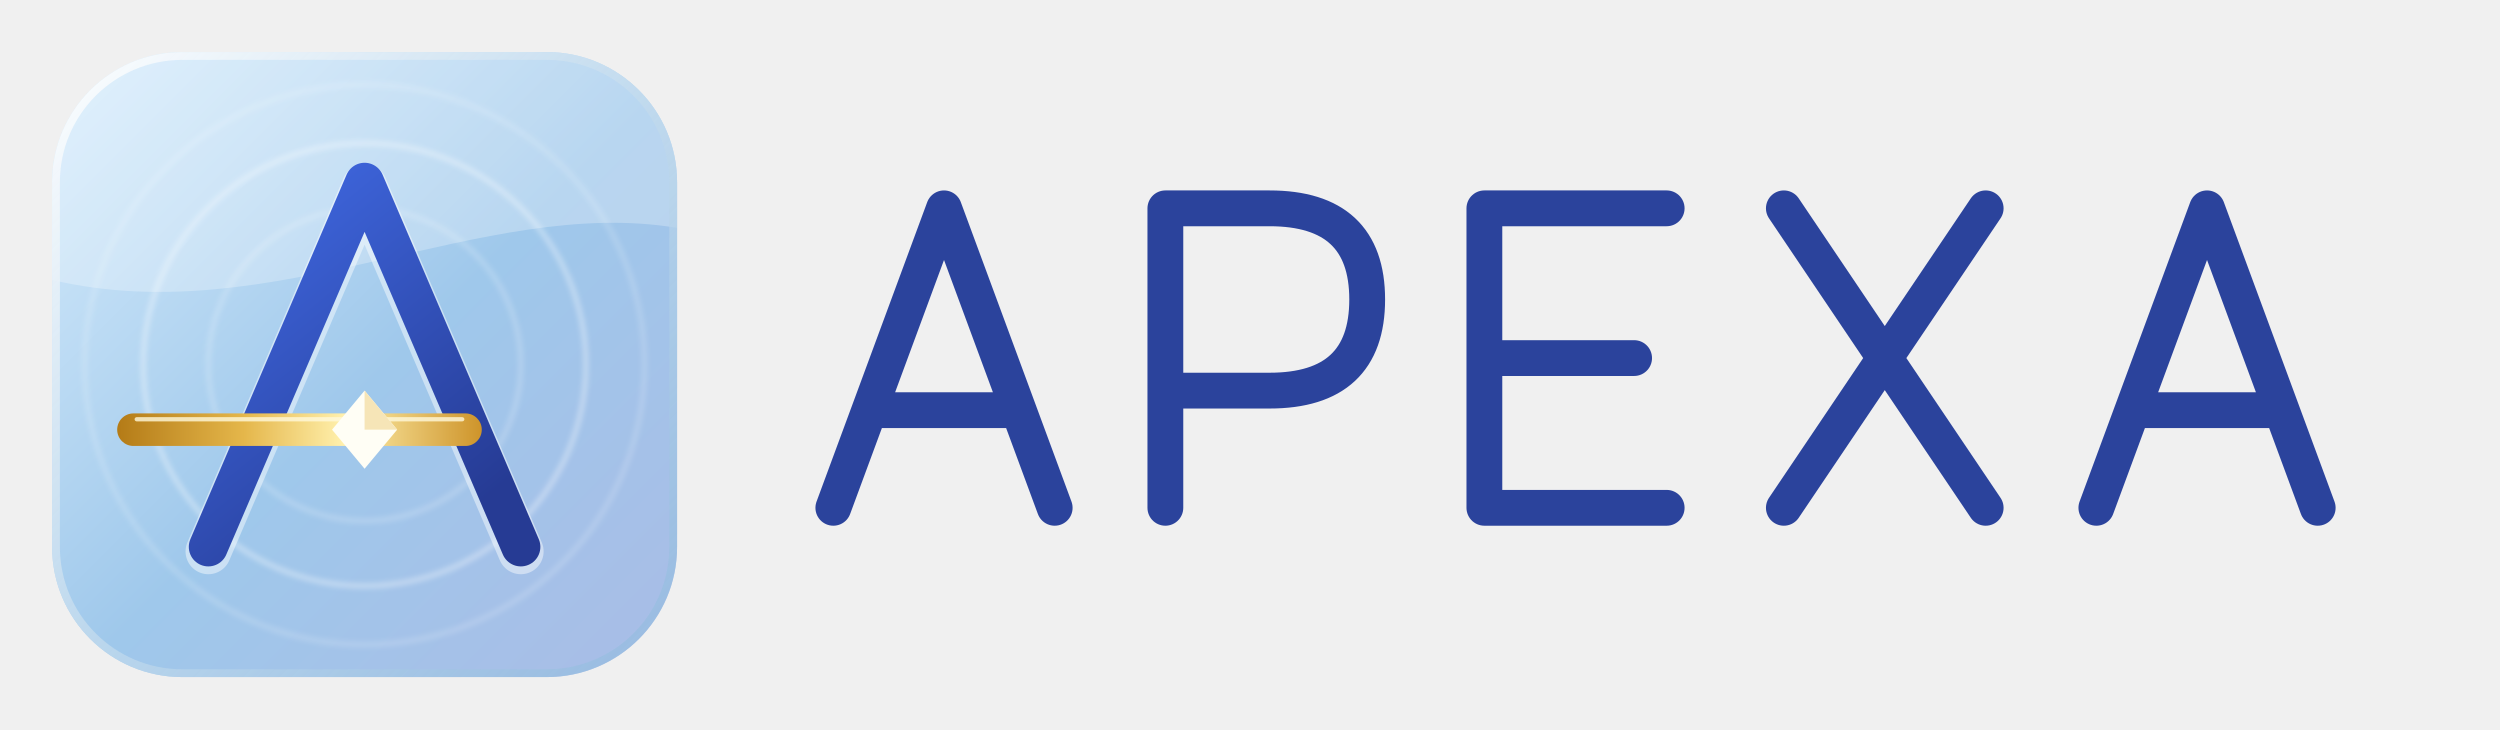
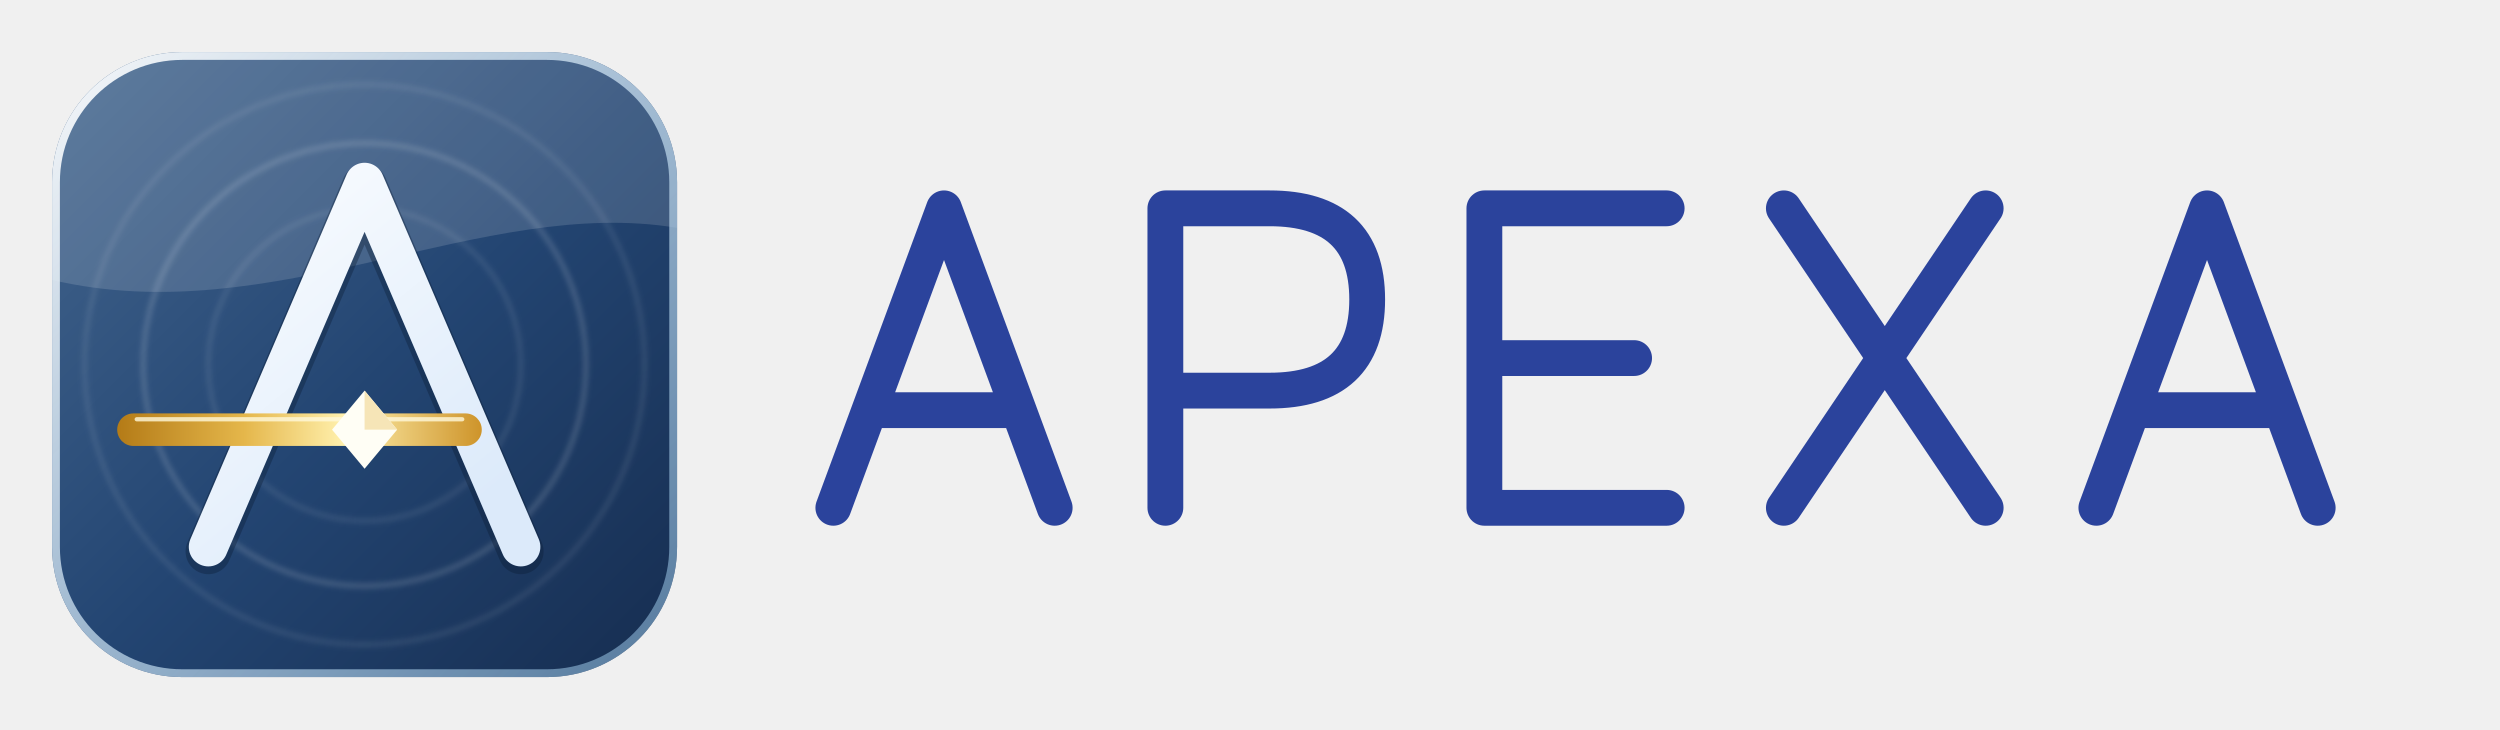
<svg xmlns="http://www.w3.org/2000/svg" viewBox="0 0 384 112">
  <g transform="translate(8 8)">
    <defs>
      <clipPath id="tile">
        <rect width="96" height="96" rx="20" />
      </clipPath>
      <linearGradient id="glass" x2="1" y2="1">
-         <stop stop-color="#d8edfc" />
-         <stop offset=".52" stop-color="#9fc8eb" />
-         <stop offset="1" stop-color="#a9bce6" />
+         <stop stop-color="#45678f" />
+         <stop offset=".52" stop-color="#234572" />
+         <stop offset="1" stop-color="#162d50" />
      </linearGradient>
      <linearGradient id="edge" x2="1" y2="1">
        <stop stop-color="#fff" stop-opacity=".95" />
        <stop offset="1" stop-color="#8bb9dc" stop-opacity=".55" />
      </linearGradient>
      <linearGradient id="ink" x2=".7" y2="1">
-         <stop stop-color="#416be6" />
-         <stop offset="1" stop-color="#263b94" />
+         <stop stop-color="#fbfdff" />
+         <stop offset="1" stop-color="#dceafa" />
      </linearGradient>
      <linearGradient id="beam">
        <stop stop-color="#b47b17" />
        <stop offset=".35" stop-color="#e5b74b" />
        <stop offset=".62" stop-color="#fff0ad" />
        <stop offset="1" stop-color="#ce942a" />
      </linearGradient>
      <filter id="soft" x="-15%" y="-15%" width="130%" height="130%">
        <feGaussianBlur stdDeviation=".4" />
      </filter>
    </defs>
    <g clip-path="url(#tile)">
      <rect width="96" height="96" fill="url(#glass)" />
      <g fill="none" stroke="#fff" stroke-width=".9" filter="url(#soft)">
-         <circle cx="48" cy="48" r="24" opacity=".18" />
-         <circle cx="48" cy="48" r="34" opacity=".32" />
-         <circle cx="48" cy="48" r="43" opacity=".16" />
+         <circle cx="48" cy="48" r="24" opacity=".08" />
+         <circle cx="48" cy="48" r="34" opacity=".14" />
+         <circle cx="48" cy="48" r="43" opacity=".08" />
      </g>
-       <path d="M0 0h96v27C66 22 34 43 0 35Z" fill="#fff" opacity=".26" />
+       <path d="M0 0h96v27C66 22 34 43 0 35Z" fill="#fff" opacity=".14" />
    </g>
    <rect x=".6" y=".6" width="94.8" height="94.8" rx="19.4" fill="none" stroke="url(#edge)" stroke-width="1.2" />
-     <path d="M24 76 48 20 72 76" fill="none" stroke="#fff" stroke-width="7" stroke-linecap="round" stroke-linejoin="round" opacity=".45" transform="translate(0 .7)" />
+     <path d="M24 76 48 20 72 76" fill="none" stroke="#0a1a32" stroke-width="7" stroke-linecap="round" stroke-linejoin="round" opacity=".35" transform="translate(0 .7)" />
    <path d="M24 76 48 20 72 76" fill="none" stroke="url(#ink)" stroke-width="6" stroke-linecap="round" stroke-linejoin="round" />
    <rect x="10" y="55.5" width="56" height="5" rx="2.5" fill="url(#beam)" />
    <path d="M13 56.4h50" stroke="#fff9db" stroke-width=".65" stroke-linecap="round" opacity=".8" />
    <path d="m48 52 5 6-5 6-5-6Z" fill="#fffef5" />
    <path d="m48 52 5 6h-5Z" fill="#f6e5b7" />
  </g>
  <g transform="translate(128 32)" fill="none" stroke="#2b439c" stroke-width="5.5" stroke-linecap="round" stroke-linejoin="round">
    <path d="M0 46 17 0 34 46M6 31h22" />
    <path d="M51 46V0h16q15 0 15 14T67 28H51" />
    <path d="M128 0H100v46h28M100 23h23" />
    <path d="m146 0 31 46m0-46-31 46" />
    <path d="m194 46 17-46 17 46m-28-15h22" />
  </g>
</svg>
